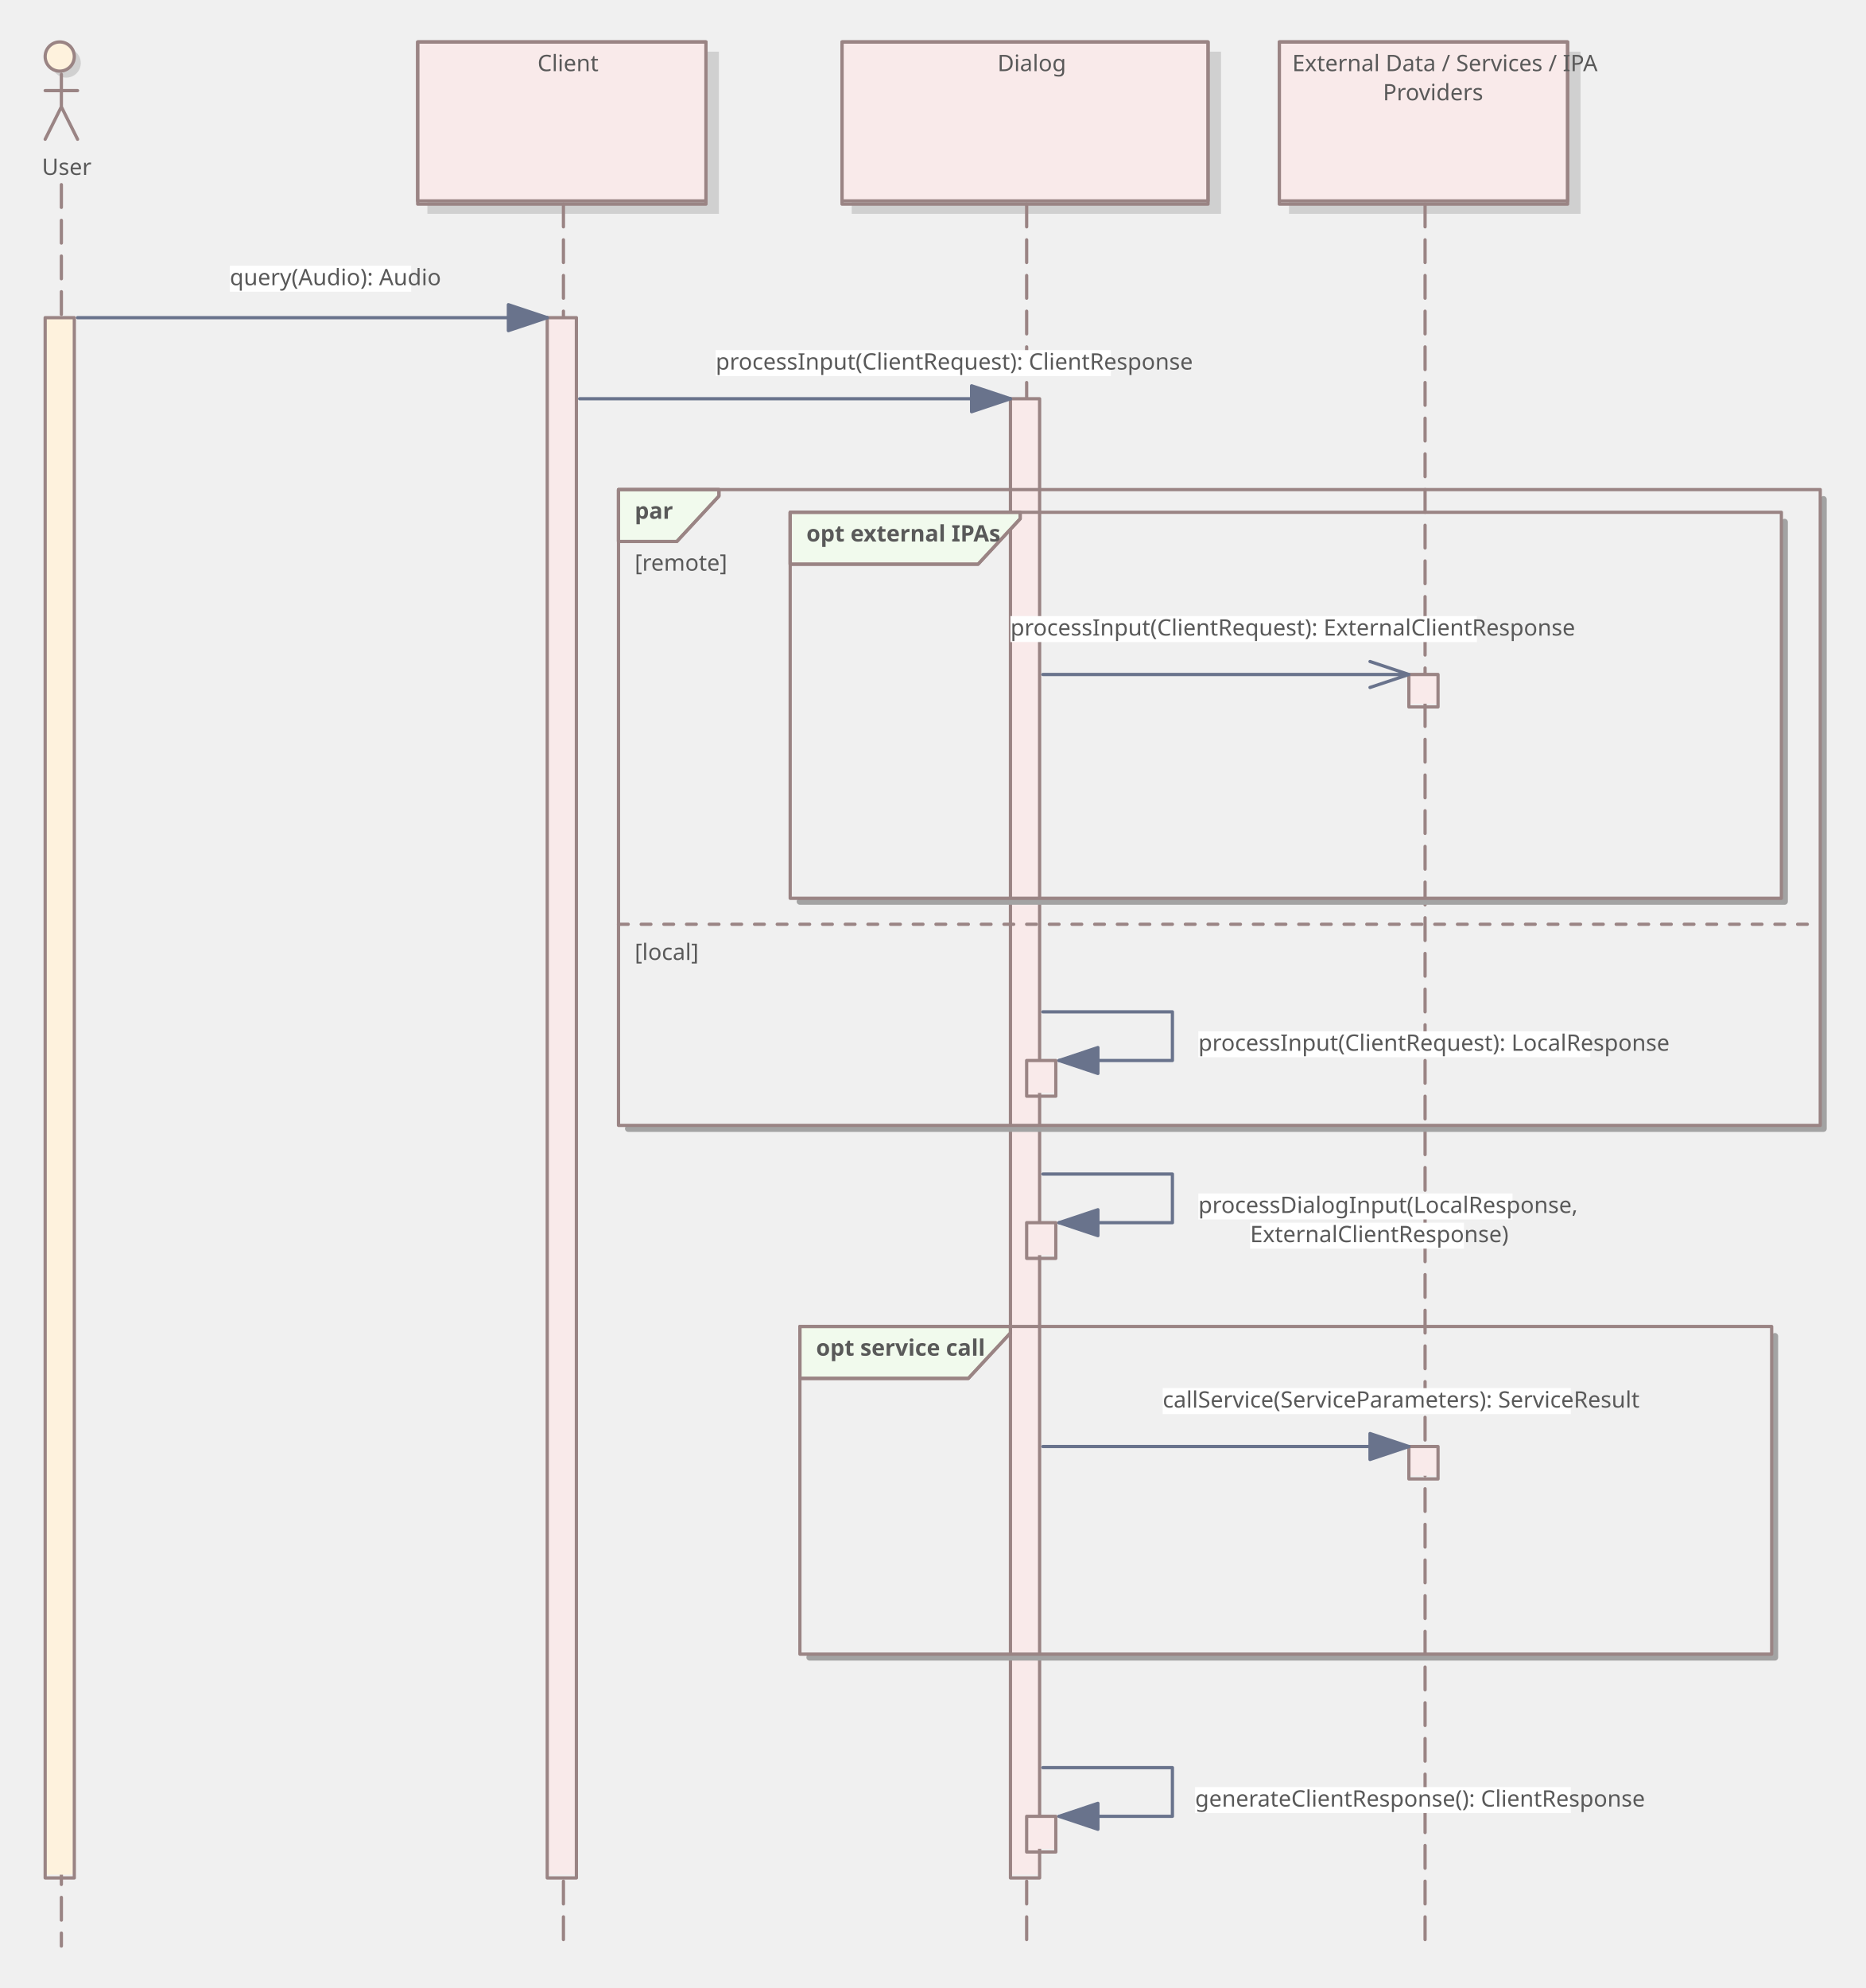
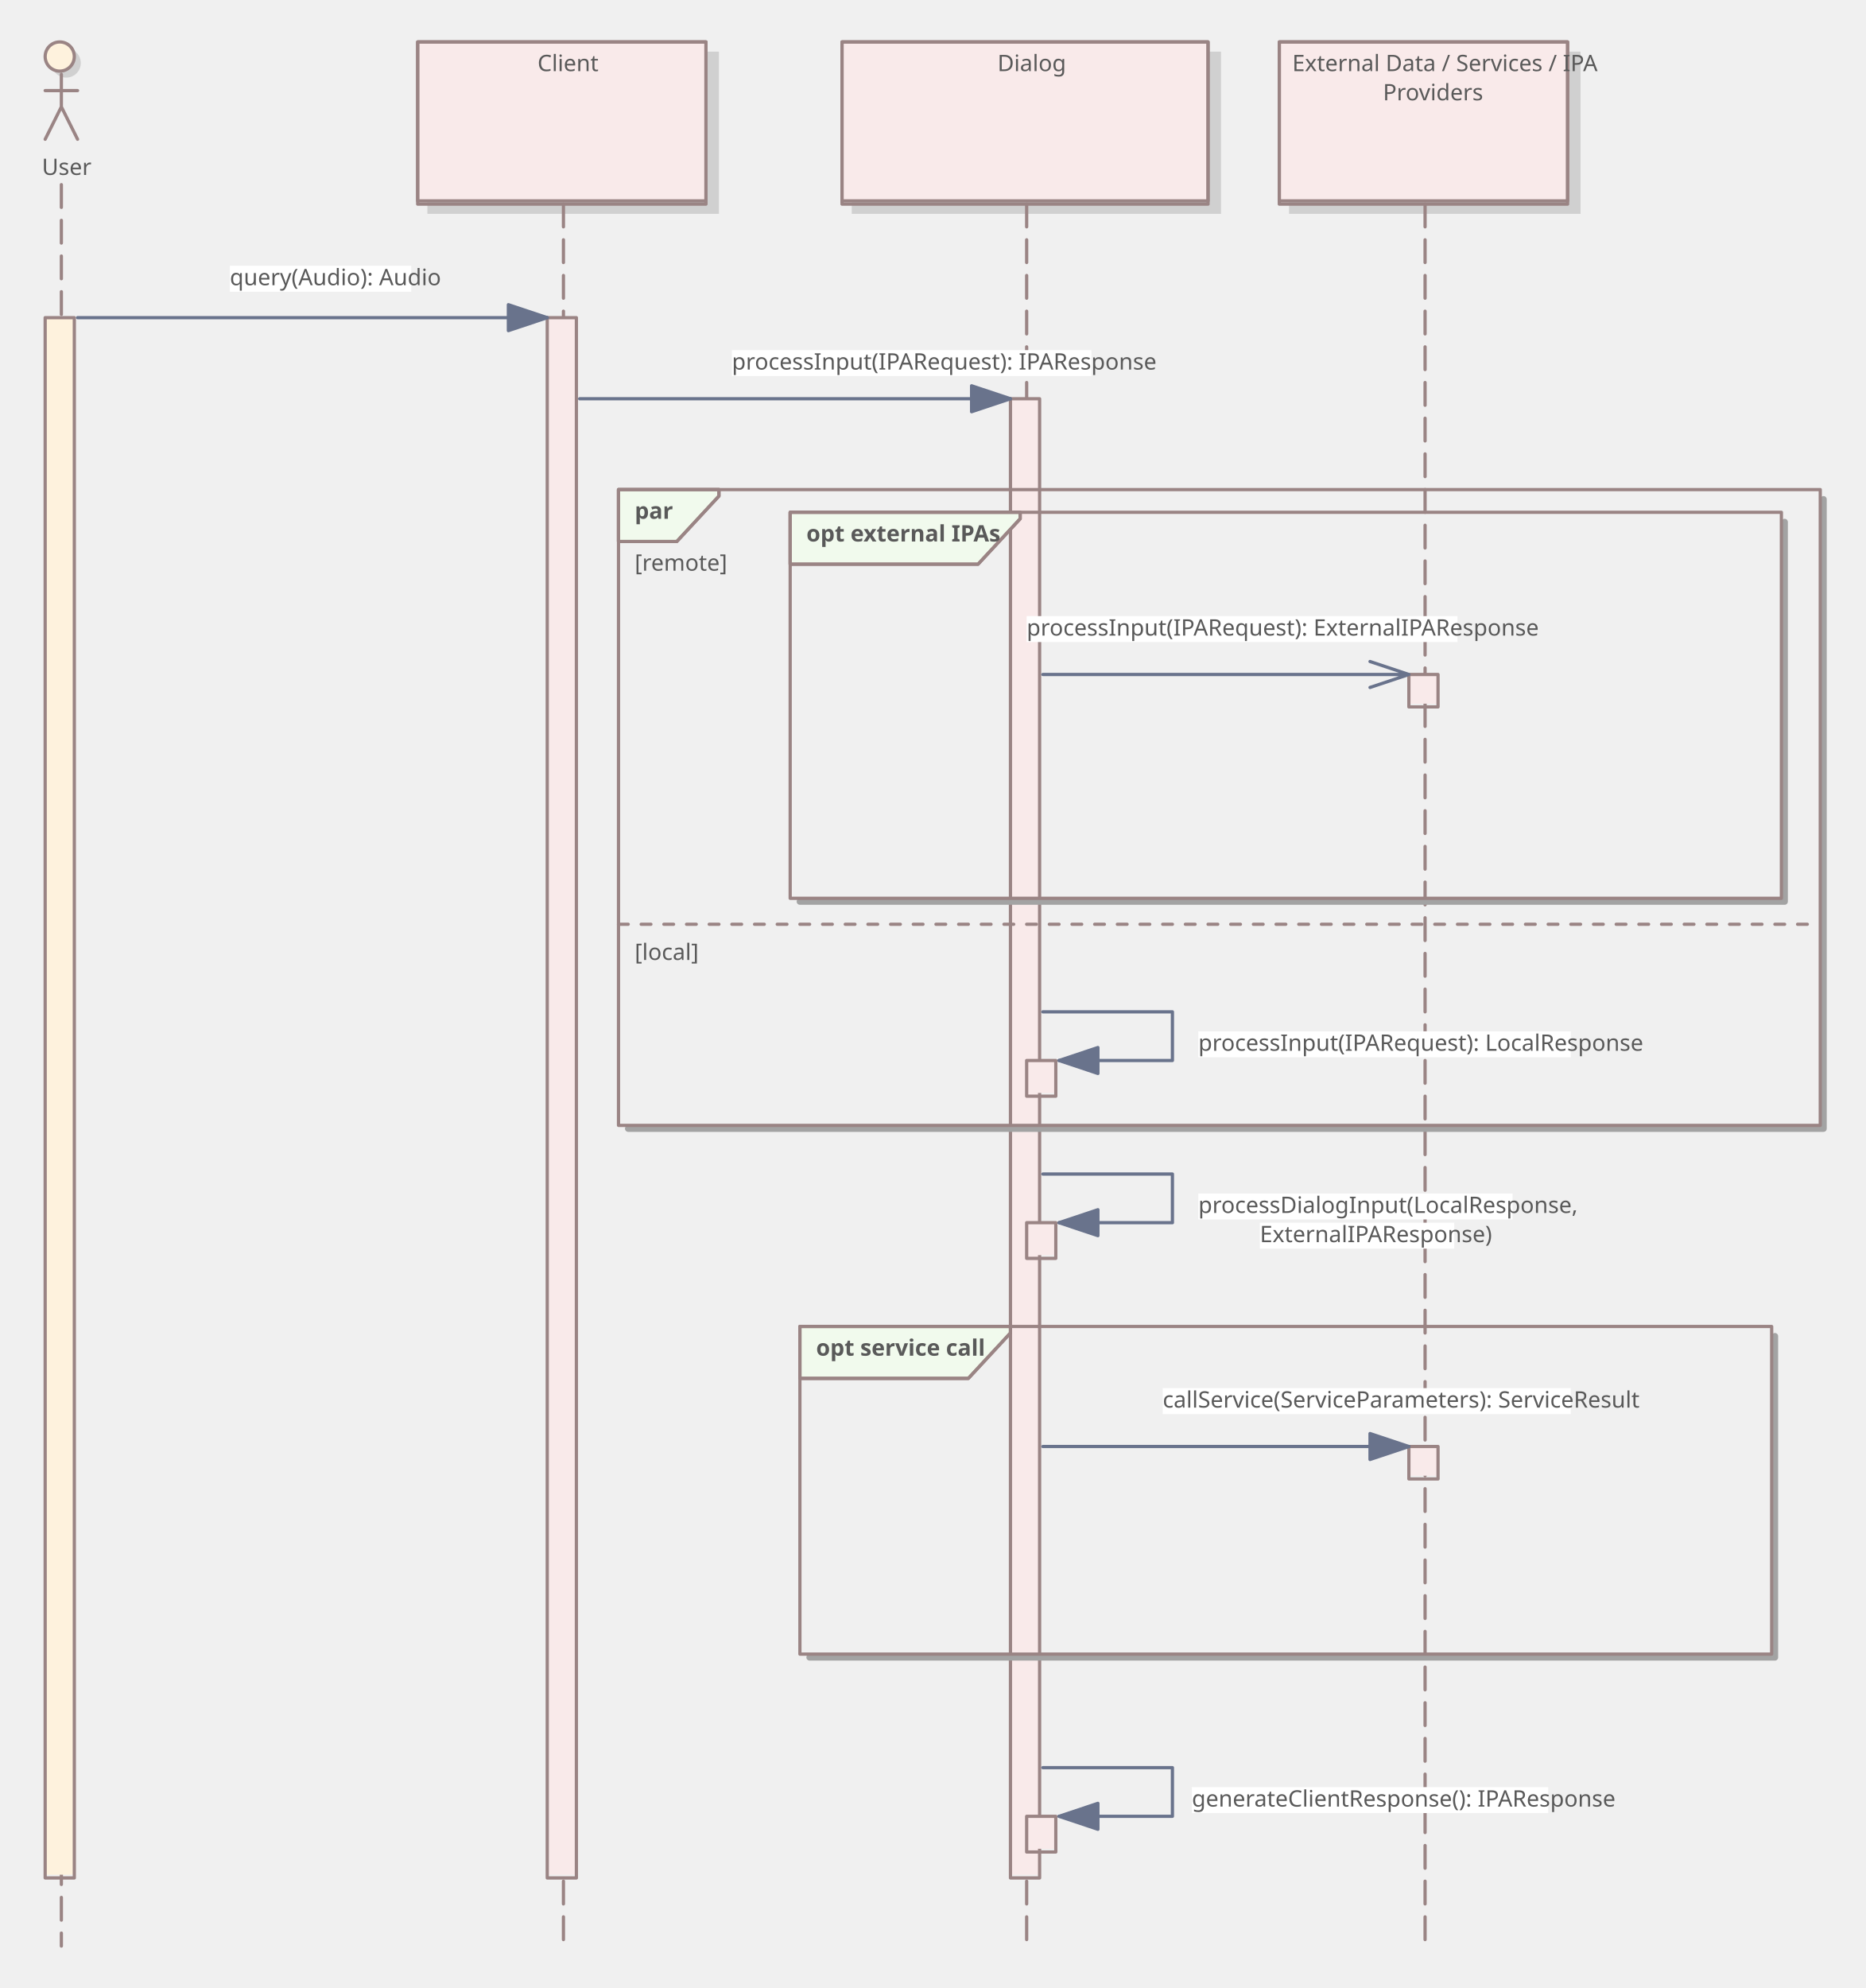
<svg xmlns="http://www.w3.org/2000/svg" version="1.1" preserveAspectRatio="xMidYMid" xml:space="preserve" width="355.92pt" height="379.238pt" viewBox="35.263 22.39 355.92 379.238">
  <g transform="matrix(1 0 0 -1 0 790)">
    <g stroke="#000000" fill="none" fill-rule="evenodd" stroke-width="1" stroke-linecap="round" stroke-linejoin="round" stroke-miterlimit="3" letter-spacing="normal" font-weight="normal" font-style="normal" baseline-shift="0">
      <g transform="matrix(0.5 0 0 0.5 0 790.55)">
        <g transform="matrix(1.236073 0 0 -1.237609 0 0)" font-family="CalibriUnicode" font-size="7">
          <path fill="#D0D0D0" stroke="none" d="M73 56.5C73 54.01 75.01 52 77.5 52C79.99 52 82 54.01 82 56.5C82 58.99 79.99 61 77.5 61C75.01 61 73 58.99 73 56.5" />
          <path stroke="none" fill="#FEF2DD" d="M71 54.5C71 52.01 73.01 50 75.5 50C77.99 50 80 52.01 80 54.5C80 56.99 77.99 59 75.5 59C73.01 59 71 56.99 71 54.5" />
          <path stroke="#9A8484" d="M71 54.5C71 52.01 73.01 50 75.5 50C77.99 50 80 52.01 80 54.5C80 56.99 77.99 59 75.5 59C73.01 59 71 56.99 71 54.5M76 60V70M71 65H81M71 80L76 70m5 10L76 70" />
          <text transform="matrix(1 0 0 1 70 85)" fill="#595959" stroke="none">
            <tspan dx="0 " x="0" y="6">User</tspan>
          </text>
          <path stroke="#9A8484" stroke-dasharray="7,4" d="M76 94L76 637" />
          <rect stroke="none" fill="#FEF2DD" x="71" y="135" width="9" height="480" />
          <rect stroke="#9A8484" x="71" y="135" width="9" height="481" />
          <rect fill="#D0D0D0" stroke="none" x="189" y="53" width="90" height="50" />
          <rect stroke="none" fill="#F9EAEA" x="186" y="50" width="89" height="49" />
          <rect stroke="#9A8484" x="186" y="50" width="89" height="50" />
          <rect stroke="#9A8484" x="186" y="50" width="89" height="49" />
          <text transform="matrix(1 0 0 1 223 53)" fill="#595959" stroke="none">
            <tspan dx="0 " x="0" y="6">Client</tspan>
          </text>
          <path stroke="#9A8484" stroke-dasharray="7,4" d="M231 100L231 635" />
          <rect stroke="none" fill="#F9EAEA" x="226" y="135" width="9" height="480" />
          <rect stroke="#9A8484" x="226" y="135" width="9" height="481" />
          <rect fill="#D0D0D0" stroke="none" x="320" y="53" width="114" height="50" />
          <rect stroke="none" fill="#F9EAEA" x="317" y="50" width="113" height="49" />
          <rect stroke="#9A8484" x="317" y="50" width="113" height="50" />
          <rect stroke="#9A8484" x="317" y="50" width="113" height="49" />
          <text transform="matrix(1 0 0 1 365 53)" fill="#595959" stroke="none">
            <tspan dx="0 " x="0" y="6">Dialog</tspan>
          </text>
          <path stroke="#9A8484" stroke-dasharray="7,4" d="M374 100L374 635" />
          <rect stroke="none" fill="#F9EAEA" x="369" y="160" width="9" height="455" />
          <rect stroke="#9A8484" x="369" y="160" width="9" height="456" />
          <rect stroke="none" fill="#F9EAEA" x="374" y="364" width="9" height="10" />
          <rect stroke="#9A8484" x="374" y="364" width="9" height="11" />
          <rect stroke="none" fill="#F9EAEA" x="374" y="414" width="9" height="10" />
          <rect stroke="#9A8484" x="374" y="414" width="9" height="11" />
          <rect stroke="none" fill="#F9EAEA" x="374" y="597" width="9" height="10" />
          <rect stroke="#9A8484" x="374" y="597" width="9" height="11" />
          <rect fill="#D0D0D0" stroke="none" x="455" y="53" width="90" height="50" />
          <rect stroke="none" fill="#F9EAEA" x="452" y="50" width="89" height="49" />
          <rect stroke="#9A8484" x="452" y="50" width="89" height="50" />
          <rect stroke="#9A8484" x="452" y="50" width="89" height="49" />
          <text transform="matrix(1 0 0 1 456 53)" fill="#595959" stroke="none">
            <tspan dx="0 " x="0" y="6">External Data / Services / IPA</tspan>
          </text>
          <text transform="matrix(1 0 0 1 484 62)" fill="#595959" stroke="none">
            <tspan dx="0 " x="0" y="6">Providers</tspan>
          </text>
          <path stroke="#9A8484" stroke-dasharray="7,4" d="M497 100L497 635" />
          <rect stroke="none" fill="#F9EAEA" x="492" y="245" width="9" height="9" />
          <rect stroke="#9A8484" x="492" y="245" width="9" height="10" />
          <rect stroke="none" fill="#F9EAEA" x="492" y="483" width="9" height="9" />
          <rect stroke="#9A8484" x="492" y="483" width="9" height="10" />
          <path stroke="#A3A3A3" stroke-width="2" d="M307 548H605m0 0V449" />
          <path stroke="#9A8484" d="M304 446V547m0 0H604m0 0V446m0 0H304" />
          <path stroke="#9A8484" fill="#F1FAED" d="M304 446v16h52l13 -14v-2H304" />
          <path stroke="#9A8484" d="M304 446v16h52l13 -14v-2H304 Z" />
          <text transform="matrix(1 0 0 1 309 449)" fill="#595959" font-weight="bold" stroke="none">
            <tspan dx="0 " x="0" y="6">opt service call</tspan>
          </text>
          <path stroke="#A3A3A3" stroke-width="2" d="M304 315H608m0 0V198" />
          <path stroke="#9A8484" d="M301 195V314m0 0H607m0 0V195m0 0H301" />
          <path stroke="#9A8484" fill="#F1FAED" d="M301 195v16h58l13 -14v-2H301" />
          <path stroke="#9A8484" d="M301 195v16h58l13 -14v-2H301 Z" />
          <text transform="matrix(1 0 0 1 306 198)" fill="#595959" font-weight="bold" stroke="none">
            <tspan dx="0 " x="0" y="6">opt external IPAs</tspan>
          </text>
          <path stroke="#A3A3A3" stroke-width="2" d="M251 385H620m0 0V191" />
          <path stroke="#9A8484" d="M248 188V384m0 0H619m0 0V188m0 0H248" />
          <path stroke="#9A8484" fill="#F1FAED" d="M248 188v16h18l13 -14v-2H248" />
          <path stroke="#9A8484" d="M248 188v16h18l13 -14v-2H248 Z" />
          <text transform="matrix(1 0 0 1 253 191)" fill="#595959" font-weight="bold" stroke="none">
            <tspan dx="0 " x="0" y="6">par </tspan>
          </text>
          <path stroke="#9A8484" stroke-dasharray="3,4" d="M248 322L615 322" />
          <text transform="matrix(1 0 0 1 253 207)" fill="#595959" stroke="none">
            <tspan dx="0 " x="0" y="6">[remote]</tspan>
          </text>
          <text transform="matrix(1 0 0 1 253 327)" fill="#595959" stroke="none">
            <tspan dx="0 " x="0" y="6">[local]</tspan>
          </text>
          <path stroke="#69738C" d="M81 135H226" />
          <path stroke="#69738C" fill="#69738C" d="M214 131v4v4l12 -4l-12 -4" />
          <path stroke="#69738C" d="M236 160H369" />
          <path stroke="#69738C" fill="#69738C" d="M357 156v4v4l12 -4l-12 -4" />
          <path stroke="#69738C" d="M379 245H492m0 0l-12 -4m12 4l-12 4" />
          <path stroke="#69738C" d="M379 349h40m0 0v15m0 0H384" />
          <path stroke="#69738C" fill="#69738C" d="M396 360v4v4l-12 -4l12 -4" />
          <path stroke="#69738C" d="M379 399h40m0 0v15m0 0H384" />
          <path stroke="#69738C" fill="#69738C" d="M396 410v4v4l-12 -4l12 -4" />
          <path stroke="#69738C" d="M379 483H492" />
          <path stroke="#69738C" fill="#69738C" d="M480 479v4v4l12 -4l-12 -4" />
          <path stroke="#69738C" d="M379 582h40m0 0v15m0 0H384" />
          <path stroke="#69738C" fill="#69738C" d="M396 593v4v4l-12 -4l12 -4" />
+           <g transform="matrix(1 0 0 -1 427 405)">
+             <rect fill="#FFFFFF" stroke="none" x="0" width="97" y="-8" height="8" />
+           </g>
+           <text transform="matrix(1 0 0 1 427 405)" fill="#595959" stroke="none">
+             <tspan dx="0 " x="0" y="6">processDialogInput(LocalResponse,</tspan>
+           </text>
+           <g transform="matrix(1 0 0 -1 446 414)">
+             <rect fill="#FFFFFF" stroke="none" x="0" width="60" y="-8" height="8" />
+           </g>
+           <text transform="matrix(1 0 0 1 446 414)" fill="#595959" stroke="none">
+             <tspan dx="0 " x="0" y="6">ExternalIPAResponse)</tspan>
+           </text>
+           <g transform="matrix(1 0 0 -1 427 355)">
+             <rect fill="#FFFFFF" stroke="none" x="0" width="115" y="-8" height="8" />
+           </g>
+           <text transform="matrix(1 0 0 1 427 355)" fill="#595959" stroke="none">
+             <tspan dx="0 " x="0" y="6">processInput(IPARequest): LocalResponse</tspan>
+           </text>
+           <g transform="matrix(1 0 0 -1 425 588)">
+             <rect fill="#FFFFFF" stroke="none" x="0" width="110" y="-8" height="8" />
+           </g>
+           <text transform="matrix(1 0 0 1 425 588)" fill="#595959" stroke="none">
+             <tspan dx="0 " x="0" y="6">generateClientResponse(): IPAResponse</tspan>
+           </text>
          <g transform="matrix(1 0 0 -1 128 119)">
            <rect fill="#FFFFFF" stroke="none" x="0" width="56" y="-8" height="8" />
          </g>
          <text transform="matrix(1 0 0 1 128 119)" fill="#595959" stroke="none">
            <tspan dx="0 " x="0" y="6">query(Audio): Audio</tspan>
          </text>
-           <g transform="matrix(1 0 0 -1 369 227)">
-             <rect fill="#FFFFFF" stroke="none" x="0" width="144" y="-8" height="8" />
+           <g transform="matrix(1 0 0 -1 374 227)">
+             <rect fill="#FFFFFF" stroke="none" x="0" width="133" y="-8" height="8" />
          </g>
-           <text transform="matrix(1 0 0 1 369 227)" fill="#595959" stroke="none">
-             <tspan dx="0 " x="0" y="6">processInput(ClientRequest): ExternalClientResponse</tspan>
+           <text transform="matrix(1 0 0 1 374 227)" fill="#595959" stroke="none">
+             <tspan dx="0 " x="0" y="6">processInput(IPARequest): ExternalIPAResponse</tspan>
          </text>
-           <g transform="matrix(1 0 0 -1 278 145)">
-             <rect fill="#FFFFFF" stroke="none" x="0" width="122" y="-8" height="8" />
+           <g transform="matrix(1 0 0 -1 283 145)">
+             <rect fill="#FFFFFF" stroke="none" x="0" width="111" y="-8" height="8" />
          </g>
-           <text transform="matrix(1 0 0 1 278 145)" fill="#595959" stroke="none">
-             <tspan dx="0 " x="0" y="6">processInput(ClientRequest): ClientResponse</tspan>
-           </text>
-           <g transform="matrix(1 0 0 -1 427 405)">
-             <rect fill="#FFFFFF" stroke="none" x="0" width="97" y="-8" height="8" />
-           </g>
-           <text transform="matrix(1 0 0 1 427 405)" fill="#595959" stroke="none">
-             <tspan dx="0 " x="0" y="6">processDialogInput(LocalResponse,</tspan>
-           </text>
-           <g transform="matrix(1 0 0 -1 443 414)">
-             <rect fill="#FFFFFF" stroke="none" x="0" width="66" y="-8" height="8" />
-           </g>
-           <text transform="matrix(1 0 0 1 443 414)" fill="#595959" stroke="none">
-             <tspan dx="0 " x="0" y="6">ExternalClientResponse)</tspan>
-           </text>
-           <g transform="matrix(1 0 0 -1 426 588)">
-             <rect fill="#FFFFFF" stroke="none" x="0" width="116" y="-8" height="8" />
-           </g>
-           <text transform="matrix(1 0 0 1 426 588)" fill="#595959" stroke="none">
-             <tspan dx="0 " x="0" y="6">generateClientResponse(): ClientResponse</tspan>
-           </text>
-           <g transform="matrix(1 0 0 -1 427 355)">
-             <rect fill="#FFFFFF" stroke="none" x="0" width="121" y="-8" height="8" />
-           </g>
-           <text transform="matrix(1 0 0 1 427 355)" fill="#595959" stroke="none">
-             <tspan dx="0 " x="0" y="6">processInput(ClientRequest): LocalResponse</tspan>
+           <text transform="matrix(1 0 0 1 283 145)" fill="#595959" stroke="none">
+             <tspan dx="0 " x="0" y="6">processInput(IPARequest): IPAResponse</tspan>
          </text>
          <g transform="matrix(1 0 0 -1 416 465)">
            <rect fill="#FFFFFF" stroke="none" x="0" width="126" y="-8" height="8" />
          </g>
          <text transform="matrix(1 0 0 1 416 465)" fill="#595959" stroke="none">
            <tspan dx="0 " x="0" y="6">callService(ServiceParameters): ServiceResult</tspan>
          </text>
        </g>
      </g>
    </g>
  </g>
</svg>
